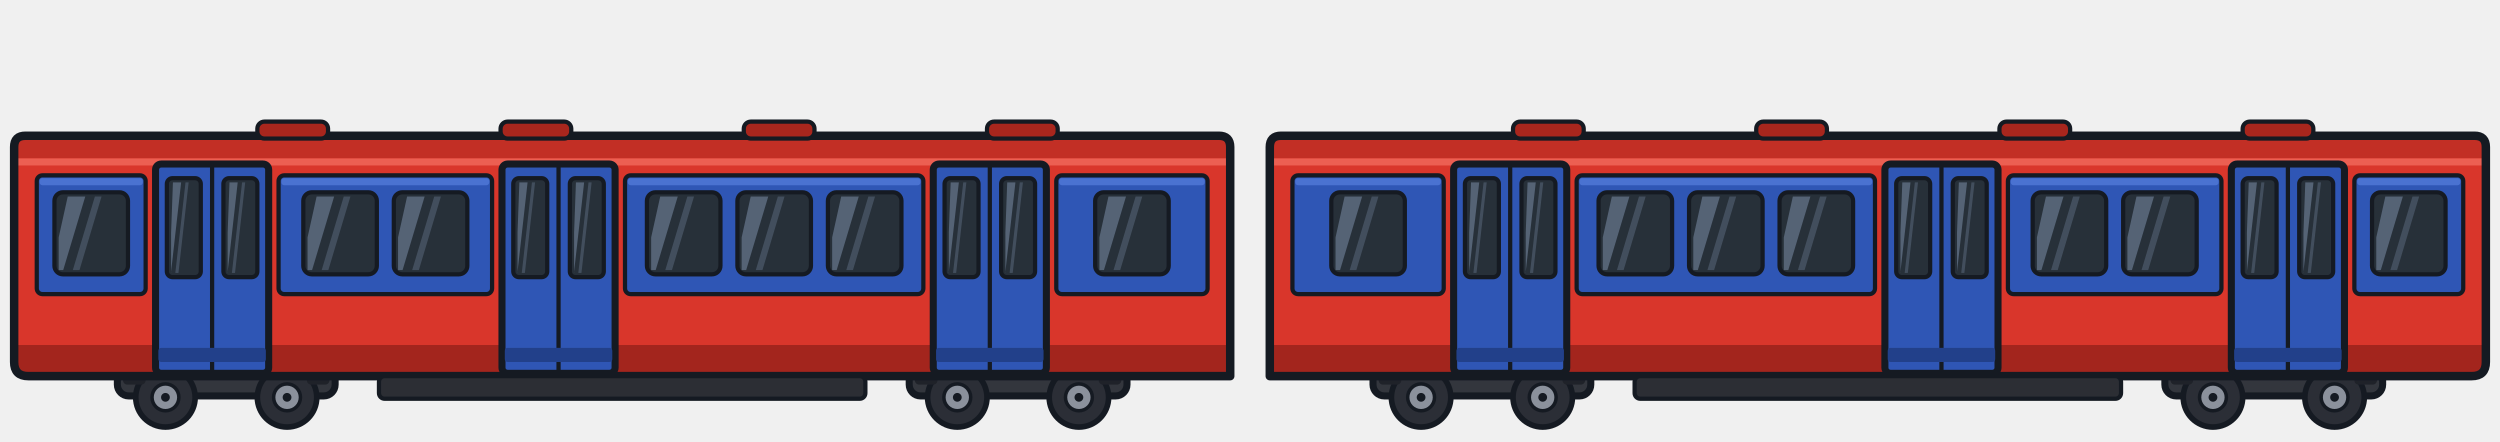
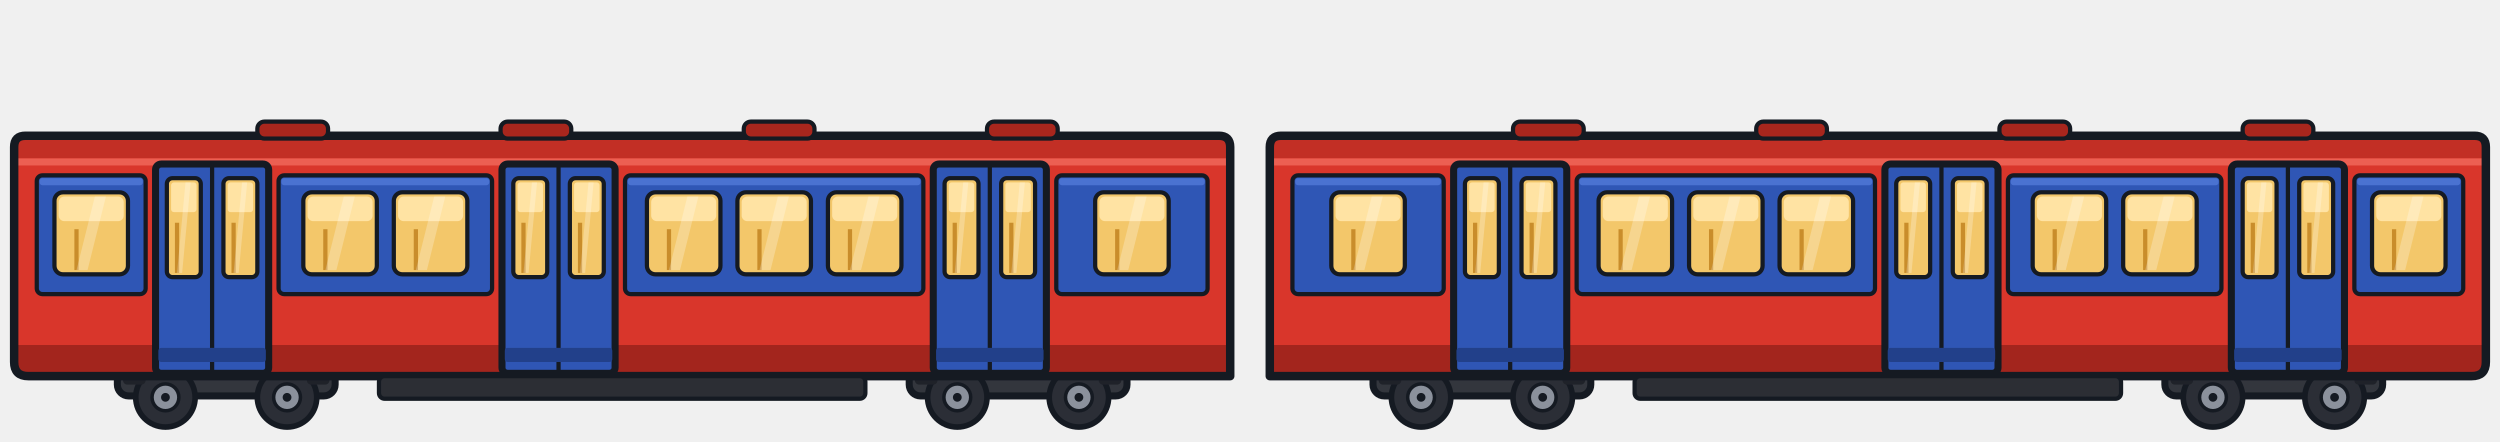
<svg xmlns="http://www.w3.org/2000/svg" viewBox="-10 -40 1768 312" width="1768" height="312">
  <defs>
    <clipPath id="c1">
      <path d="M8,56 L852,56 Q860,56 860,64 L860,226 L10,226 Q0,226 0,216 L0,64 Q0,56 8,56 Z" />
    </clipPath>
    <clipPath id="c2">
      <path d="M1740,56 L896,56 Q888,56 888,64 L888,226 L1738,226 Q1748,226 1748,216 L1748,64 Q1748,56 1740,56 Z" />
    </clipPath>
  </defs>
  <rect x="73.0" y="214.0" width="154.0" height="26.0" rx="8" fill="#33363d" stroke="#151a22" stroke-width="5" stroke-linejoin="round" />
  <circle cx="107.0" cy="241" r="21" fill="#2b2e36" stroke="#151a22" stroke-width="4" />
  <circle cx="107.0" cy="241" r="9.5" fill="#8b919c" stroke="#151a22" stroke-width="2.5" />
  <circle cx="107.0" cy="241" r="3.1" fill="#151a22" />
  <circle cx="193.0" cy="241" r="21" fill="#2b2e36" stroke="#151a22" stroke-width="4" />
  <circle cx="193.0" cy="241" r="9.5" fill="#8b919c" stroke="#151a22" stroke-width="2.5" />
  <circle cx="193.0" cy="241" r="3.1" fill="#151a22" />
  <rect x="136.0" y="204.0" width="28.0" height="18.0" rx="4" fill="#5b616d" stroke="#151a22" stroke-width="3" stroke-linejoin="round" />
  <rect x="77.0" y="222.0" width="16.0" height="10.0" rx="3" fill="#1f2229" />
  <rect x="207.0" y="222.0" width="16.0" height="10.0" rx="3" fill="#1f2229" />
  <rect x="633.0" y="214.0" width="154.0" height="26.0" rx="8" fill="#33363d" stroke="#151a22" stroke-width="5" stroke-linejoin="round" />
  <circle cx="667.0" cy="241" r="21" fill="#2b2e36" stroke="#151a22" stroke-width="4" />
  <circle cx="667.0" cy="241" r="9.5" fill="#8b919c" stroke="#151a22" stroke-width="2.5" />
  <circle cx="667.0" cy="241" r="3.1" fill="#151a22" />
  <circle cx="753.0" cy="241" r="21" fill="#2b2e36" stroke="#151a22" stroke-width="4" />
  <circle cx="753.0" cy="241" r="9.5" fill="#8b919c" stroke="#151a22" stroke-width="2.5" />
  <circle cx="753.0" cy="241" r="3.1" fill="#151a22" />
  <rect x="696.0" y="204.0" width="28.0" height="18.0" rx="4" fill="#5b616d" stroke="#151a22" stroke-width="3" stroke-linejoin="round" />
  <rect x="637.0" y="222.0" width="16.0" height="10.0" rx="3" fill="#1f2229" />
  <rect x="767.0" y="222.0" width="16.0" height="10.0" rx="3" fill="#1f2229" />
  <rect x="961.0" y="214.0" width="154.0" height="26.0" rx="8" fill="#33363d" stroke="#151a22" stroke-width="5" stroke-linejoin="round" />
  <circle cx="995.0" cy="241" r="21" fill="#2b2e36" stroke="#151a22" stroke-width="4" />
  <circle cx="995.0" cy="241" r="9.5" fill="#8b919c" stroke="#151a22" stroke-width="2.5" />
  <circle cx="995.0" cy="241" r="3.1" fill="#151a22" />
  <circle cx="1081.0" cy="241" r="21" fill="#2b2e36" stroke="#151a22" stroke-width="4" />
  <circle cx="1081.0" cy="241" r="9.5" fill="#8b919c" stroke="#151a22" stroke-width="2.5" />
  <circle cx="1081.0" cy="241" r="3.1" fill="#151a22" />
  <rect x="1024.0" y="204.0" width="28.0" height="18.0" rx="4" fill="#5b616d" stroke="#151a22" stroke-width="3" stroke-linejoin="round" />
  <rect x="965.0" y="222.0" width="16.0" height="10.0" rx="3" fill="#1f2229" />
  <rect x="1095.0" y="222.0" width="16.0" height="10.0" rx="3" fill="#1f2229" />
  <rect x="1521.0" y="214.0" width="154.0" height="26.0" rx="8" fill="#33363d" stroke="#151a22" stroke-width="5" stroke-linejoin="round" />
  <circle cx="1555.0" cy="241" r="21" fill="#2b2e36" stroke="#151a22" stroke-width="4" />
  <circle cx="1555.0" cy="241" r="9.5" fill="#8b919c" stroke="#151a22" stroke-width="2.5" />
  <circle cx="1555.0" cy="241" r="3.1" fill="#151a22" />
  <circle cx="1641.0" cy="241" r="21" fill="#2b2e36" stroke="#151a22" stroke-width="4" />
  <circle cx="1641.0" cy="241" r="9.5" fill="#8b919c" stroke="#151a22" stroke-width="2.5" />
  <circle cx="1641.0" cy="241" r="3.1" fill="#151a22" />
  <rect x="1584.0" y="204.0" width="28.0" height="18.0" rx="4" fill="#5b616d" stroke="#151a22" stroke-width="3" stroke-linejoin="round" />
  <rect x="1525.0" y="222.0" width="16.0" height="10.0" rx="3" fill="#1f2229" />
  <rect x="1655.0" y="222.0" width="16.0" height="10.0" rx="3" fill="#1f2229" />
  <path d="M8,56 L852,56 Q860,56 860,64 L860,226 L10,226 Q0,226 0,216 L0,64 Q0,56 8,56 Z" fill="#d9362b" />
  <g clip-path="url(#c1)">
    <rect x="-20.0" y="46.0" width="900.0" height="26.0" rx="0" fill="#c22f25" />
    <rect x="-20.0" y="72.0" width="900.0" height="5.0" rx="0" fill="#ec5f52" />
    <rect x="-20.0" y="204.0" width="900.0" height="28.0" rx="0" fill="#a3251d" />
    <rect x="16.0" y="84.0" width="77.0" height="84.0" rx="4" fill="#2f56b5" stroke="#151a22" stroke-width="3" stroke-linejoin="round" />
    <rect x="18.0" y="86.0" width="73.0" height="5.0" rx="2" fill="#4a72d1" />
-     <rect x="28.5" y="96.0" width="52.0" height="58.0" rx="6" fill="#273039" stroke="#151a22" stroke-width="3" stroke-linejoin="round" />
-     <path d="M37.9,99 L50.3,99 L34.7,151 L31.5,151 L31.5,127.9 Z" fill="#64748a" opacity=".75" />
-     <path d="M57.1,99 L61.8,99 L46.2,151 L41.5,151 Z" fill="#64748a" opacity=".45" />
+     <rect x="28.5" y="96.0" width="52.0" height="58.0" rx="6" fill="#f3c76a" stroke="#151a22" stroke-width="3" stroke-linejoin="round" />
+     <rect x="31.5" y="99.0" width="46.0" height="17.4" rx="4" fill="#ffe3a3" />
+     <line x1="44.1" y1="122.1" x2="44.1" y2="151.0" stroke="#c98d2b" stroke-width="3" />
+     <path d="M57.1,99 L64.9,99 L51.9,151 L44.1,151 Z" fill="#ffffff" opacity=".25" />
    <rect x="187.0" y="84.0" width="151.0" height="84.0" rx="4" fill="#2f56b5" stroke="#151a22" stroke-width="3" stroke-linejoin="round" />
    <rect x="189.0" y="86.0" width="147.0" height="5.0" rx="2" fill="#4a72d1" />
-     <rect x="204.5" y="96.0" width="52.0" height="58.0" rx="6" fill="#273039" stroke="#151a22" stroke-width="3" stroke-linejoin="round" />
-     <path d="M213.9,99 L226.3,99 L210.7,151 L207.5,151 L207.5,127.9 Z" fill="#64748a" opacity=".75" />
-     <path d="M233.1,99 L237.8,99 L222.2,151 L217.5,151 Z" fill="#64748a" opacity=".45" />
-     <rect x="268.5" y="96.0" width="52.0" height="58.0" rx="6" fill="#273039" stroke="#151a22" stroke-width="3" stroke-linejoin="round" />
-     <path d="M277.9,99 L290.3,99 L274.7,151 L271.5,151 L271.5,127.9 Z" fill="#64748a" opacity=".75" />
-     <path d="M297.1,99 L301.8,99 L286.2,151 L281.5,151 Z" fill="#64748a" opacity=".45" />
+     <rect x="204.5" y="96.0" width="52.0" height="58.0" rx="6" fill="#f3c76a" stroke="#151a22" stroke-width="3" stroke-linejoin="round" />
+     <rect x="207.5" y="99.0" width="46.0" height="17.4" rx="4" fill="#ffe3a3" />
+     <line x1="220.1" y1="122.1" x2="220.1" y2="151.0" stroke="#c98d2b" stroke-width="3" />
+     <path d="M233.1,99 L240.9,99 L227.9,151 L220.1,151 Z" fill="#ffffff" opacity=".25" />
+     <rect x="268.5" y="96.0" width="52.0" height="58.0" rx="6" fill="#f3c76a" stroke="#151a22" stroke-width="3" stroke-linejoin="round" />
+     <rect x="271.5" y="99.0" width="46.0" height="17.4" rx="4" fill="#ffe3a3" />
+     <line x1="284.1" y1="122.1" x2="284.1" y2="151.0" stroke="#c98d2b" stroke-width="3" />
+     <path d="M297.1,99 L304.9,99 L291.9,151 L284.1,151 Z" fill="#ffffff" opacity=".25" />
    <rect x="432.0" y="84.0" width="211.0" height="84.0" rx="4" fill="#2f56b5" stroke="#151a22" stroke-width="3" stroke-linejoin="round" />
    <rect x="434.0" y="86.0" width="207.0" height="5.0" rx="2" fill="#4a72d1" />
-     <rect x="447.5" y="96.0" width="52.0" height="58.0" rx="6" fill="#273039" stroke="#151a22" stroke-width="3" stroke-linejoin="round" />
-     <path d="M456.9,99 L469.3,99 L453.7,151 L450.5,151 L450.5,127.9 Z" fill="#64748a" opacity=".75" />
-     <path d="M476.1,99 L480.8,99 L465.2,151 L460.5,151 Z" fill="#64748a" opacity=".45" />
-     <rect x="511.5" y="96.0" width="52.0" height="58.0" rx="6" fill="#273039" stroke="#151a22" stroke-width="3" stroke-linejoin="round" />
-     <path d="M520.9,99 L533.3,99 L517.7,151 L514.5,151 L514.5,127.9 Z" fill="#64748a" opacity=".75" />
-     <path d="M540.1,99 L544.8,99 L529.2,151 L524.5,151 Z" fill="#64748a" opacity=".45" />
-     <rect x="575.5" y="96.0" width="52.0" height="58.0" rx="6" fill="#273039" stroke="#151a22" stroke-width="3" stroke-linejoin="round" />
-     <path d="M584.9,99 L597.3,99 L581.7,151 L578.5,151 L578.5,127.9 Z" fill="#64748a" opacity=".75" />
-     <path d="M604.1,99 L608.8,99 L593.2,151 L588.5,151 Z" fill="#64748a" opacity=".45" />
+     <rect x="447.5" y="96.0" width="52.0" height="58.0" rx="6" fill="#f3c76a" stroke="#151a22" stroke-width="3" stroke-linejoin="round" />
+     <rect x="450.5" y="99.0" width="46.0" height="17.4" rx="4" fill="#ffe3a3" />
+     <line x1="463.1" y1="122.1" x2="463.1" y2="151.0" stroke="#c98d2b" stroke-width="3" />
+     <path d="M476.1,99 L483.9,99 L470.9,151 L463.1,151 Z" fill="#ffffff" opacity=".25" />
+     <rect x="511.5" y="96.0" width="52.0" height="58.0" rx="6" fill="#f3c76a" stroke="#151a22" stroke-width="3" stroke-linejoin="round" />
+     <rect x="514.5" y="99.0" width="46.0" height="17.4" rx="4" fill="#ffe3a3" />
+     <line x1="527.1" y1="122.1" x2="527.1" y2="151.0" stroke="#c98d2b" stroke-width="3" />
+     <path d="M540.1,99 L547.9,99 L534.9,151 L527.1,151 Z" fill="#ffffff" opacity=".25" />
+     <rect x="575.5" y="96.0" width="52.0" height="58.0" rx="6" fill="#f3c76a" stroke="#151a22" stroke-width="3" stroke-linejoin="round" />
+     <rect x="578.5" y="99.0" width="46.0" height="17.4" rx="4" fill="#ffe3a3" />
+     <line x1="591.1" y1="122.1" x2="591.1" y2="151.0" stroke="#c98d2b" stroke-width="3" />
+     <path d="M604.1,99 L611.9,99 L598.9,151 L591.1,151 Z" fill="#ffffff" opacity=".25" />
    <rect x="737.0" y="84.0" width="107.0" height="84.0" rx="4" fill="#2f56b5" stroke="#151a22" stroke-width="3" stroke-linejoin="round" />
    <rect x="739.0" y="86.0" width="103.0" height="5.0" rx="2" fill="#4a72d1" />
-     <rect x="764.5" y="96.0" width="52.0" height="58.0" rx="6" fill="#273039" stroke="#151a22" stroke-width="3" stroke-linejoin="round" />
-     <path d="M773.9,99 L786.3,99 L770.7,151 L767.5,151 L767.5,127.9 Z" fill="#64748a" opacity=".75" />
-     <path d="M793.1,99 L797.8,99 L782.2,151 L777.5,151 Z" fill="#64748a" opacity=".45" />
+     <rect x="764.5" y="96.0" width="52.0" height="58.0" rx="6" fill="#f3c76a" stroke="#151a22" stroke-width="3" stroke-linejoin="round" />
+     <rect x="767.5" y="99.0" width="46.0" height="17.4" rx="4" fill="#ffe3a3" />
+     <line x1="780.1" y1="122.1" x2="780.1" y2="151.0" stroke="#c98d2b" stroke-width="3" />
+     <path d="M793.1,99 L800.9,99 L787.9,151 L780.1,151 Z" fill="#ffffff" opacity=".25" />
    <rect x="100.0" y="76.0" width="80.0" height="148.0" rx="4" fill="#2f56b5" stroke="#151a22" stroke-width="5" stroke-linejoin="round" />
    <line x1="140" y1="78" x2="140" y2="224" stroke="#151a22" stroke-width="3" />
-     <rect x="108.0" y="86.0" width="24.0" height="70.0" rx="4" fill="#273039" stroke="#151a22" stroke-width="3" stroke-linejoin="round" />
-     <path d="M112.3,89 L118.1,89 L110.9,153 L111.0,153 L111.0,124.5 Z" fill="#64748a" opacity=".75" />
-     <path d="M121.2,89 L123.4,89 L116.2,153 L114.0,153 Z" fill="#64748a" opacity=".45" />
-     <rect x="148.0" y="86.0" width="24.0" height="70.0" rx="4" fill="#273039" stroke="#151a22" stroke-width="3" stroke-linejoin="round" />
-     <path d="M152.3,89 L158.1,89 L150.9,153 L151.0,153 L151.0,124.5 Z" fill="#64748a" opacity=".75" />
-     <path d="M161.2,89 L163.4,89 L156.2,153 L154.0,153 Z" fill="#64748a" opacity=".45" />
+     <rect x="108.0" y="86.0" width="24.0" height="70.0" rx="4" fill="#f3c76a" stroke="#151a22" stroke-width="3" stroke-linejoin="round" />
+     <rect x="111.0" y="89.0" width="18.0" height="21.0" rx="2" fill="#ffe3a3" />
+     <line x1="115.2" y1="117.5" x2="115.2" y2="153.0" stroke="#c98d2b" stroke-width="3" />
+     <path d="M121.2,89 L124.8,89 L118.8,153 L115.2,153 Z" fill="#ffffff" opacity=".25" />
+     <rect x="148.0" y="86.0" width="24.0" height="70.0" rx="4" fill="#f3c76a" stroke="#151a22" stroke-width="3" stroke-linejoin="round" />
+     <rect x="151.0" y="89.0" width="18.0" height="21.0" rx="2" fill="#ffe3a3" />
+     <line x1="155.2" y1="117.5" x2="155.2" y2="153.0" stroke="#c98d2b" stroke-width="3" />
+     <path d="M161.2,89 L164.8,89 L158.8,153 L155.2,153 Z" fill="#ffffff" opacity=".25" />
    <rect x="102.0" y="206.0" width="76.0" height="10.0" rx="2" fill="#22408a" />
    <rect x="345.0" y="76.0" width="80.0" height="148.0" rx="4" fill="#2f56b5" stroke="#151a22" stroke-width="5" stroke-linejoin="round" />
    <line x1="385" y1="78" x2="385" y2="224" stroke="#151a22" stroke-width="3" />
-     <rect x="353.0" y="86.0" width="24.0" height="70.0" rx="4" fill="#273039" stroke="#151a22" stroke-width="3" stroke-linejoin="round" />
-     <path d="M357.3,89 L363.1,89 L355.9,153 L356.0,153 L356.0,124.5 Z" fill="#64748a" opacity=".75" />
-     <path d="M366.2,89 L368.4,89 L361.2,153 L359.0,153 Z" fill="#64748a" opacity=".45" />
-     <rect x="393.0" y="86.0" width="24.0" height="70.0" rx="4" fill="#273039" stroke="#151a22" stroke-width="3" stroke-linejoin="round" />
-     <path d="M397.3,89 L403.1,89 L395.9,153 L396.0,153 L396.0,124.5 Z" fill="#64748a" opacity=".75" />
-     <path d="M406.2,89 L408.4,89 L401.2,153 L399.0,153 Z" fill="#64748a" opacity=".45" />
+     <rect x="353.0" y="86.0" width="24.0" height="70.0" rx="4" fill="#f3c76a" stroke="#151a22" stroke-width="3" stroke-linejoin="round" />
+     <rect x="356.0" y="89.0" width="18.0" height="21.0" rx="2" fill="#ffe3a3" />
+     <line x1="360.2" y1="117.5" x2="360.2" y2="153.0" stroke="#c98d2b" stroke-width="3" />
+     <path d="M366.2,89 L369.8,89 L363.8,153 L360.2,153 Z" fill="#ffffff" opacity=".25" />
+     <rect x="393.0" y="86.0" width="24.0" height="70.0" rx="4" fill="#f3c76a" stroke="#151a22" stroke-width="3" stroke-linejoin="round" />
+     <rect x="396.0" y="89.0" width="18.0" height="21.0" rx="2" fill="#ffe3a3" />
+     <line x1="400.2" y1="117.5" x2="400.2" y2="153.0" stroke="#c98d2b" stroke-width="3" />
+     <path d="M406.2,89 L409.8,89 L403.8,153 L400.2,153 Z" fill="#ffffff" opacity=".25" />
    <rect x="347.0" y="206.0" width="76.0" height="10.0" rx="2" fill="#22408a" />
    <rect x="650.0" y="76.0" width="80.0" height="148.0" rx="4" fill="#2f56b5" stroke="#151a22" stroke-width="5" stroke-linejoin="round" />
    <line x1="690" y1="78" x2="690" y2="224" stroke="#151a22" stroke-width="3" />
-     <rect x="658.0" y="86.0" width="24.0" height="70.0" rx="4" fill="#273039" stroke="#151a22" stroke-width="3" stroke-linejoin="round" />
-     <path d="M662.3,89 L668.1,89 L660.9,153 L661.0,153 L661.0,124.5 Z" fill="#64748a" opacity=".75" />
-     <path d="M671.2,89 L673.4,89 L666.2,153 L664.0,153 Z" fill="#64748a" opacity=".45" />
-     <rect x="698.0" y="86.0" width="24.0" height="70.0" rx="4" fill="#273039" stroke="#151a22" stroke-width="3" stroke-linejoin="round" />
-     <path d="M702.3,89 L708.1,89 L700.9,153 L701.0,153 L701.0,124.5 Z" fill="#64748a" opacity=".75" />
-     <path d="M711.2,89 L713.4,89 L706.2,153 L704.0,153 Z" fill="#64748a" opacity=".45" />
+     <rect x="658.0" y="86.0" width="24.0" height="70.0" rx="4" fill="#f3c76a" stroke="#151a22" stroke-width="3" stroke-linejoin="round" />
+     <rect x="661.0" y="89.0" width="18.0" height="21.0" rx="2" fill="#ffe3a3" />
+     <line x1="665.2" y1="117.5" x2="665.2" y2="153.0" stroke="#c98d2b" stroke-width="3" />
+     <path d="M671.2,89 L674.8,89 L668.8,153 L665.2,153 Z" fill="#ffffff" opacity=".25" />
+     <rect x="698.0" y="86.0" width="24.0" height="70.0" rx="4" fill="#f3c76a" stroke="#151a22" stroke-width="3" stroke-linejoin="round" />
+     <rect x="701.0" y="89.0" width="18.0" height="21.0" rx="2" fill="#ffe3a3" />
+     <line x1="705.2" y1="117.5" x2="705.2" y2="153.0" stroke="#c98d2b" stroke-width="3" />
+     <path d="M711.2,89 L714.8,89 L708.8,153 L705.2,153 Z" fill="#ffffff" opacity=".25" />
    <rect x="652.0" y="206.0" width="76.0" height="10.0" rx="2" fill="#22408a" />
  </g>
  <path d="M8,56 L852,56 Q860,56 860,64 L860,226 L10,226 Q0,226 0,216 L0,64 Q0,56 8,56 Z" fill="none" stroke="#151a22" stroke-width="6" stroke-linejoin="round" />
  <rect x="172.0" y="46.0" width="50.0" height="12.0" rx="5" fill="#a8261d" stroke="#151a22" stroke-width="3" stroke-linejoin="round" />
  <rect x="344.0" y="46.0" width="50.0" height="12.0" rx="5" fill="#a8261d" stroke="#151a22" stroke-width="3" stroke-linejoin="round" />
  <rect x="516.0" y="46.0" width="50.0" height="12.0" rx="5" fill="#a8261d" stroke="#151a22" stroke-width="3" stroke-linejoin="round" />
  <rect x="688.0" y="46.0" width="50.0" height="12.0" rx="5" fill="#a8261d" stroke="#151a22" stroke-width="3" stroke-linejoin="round" />
  <rect x="258.0" y="226.0" width="344.0" height="16.0" rx="4" fill="#2c2e34" stroke="#151a22" stroke-width="3" stroke-linejoin="round" />
  <path d="M1740,56 L896,56 Q888,56 888,64 L888,226 L1738,226 Q1748,226 1748,216 L1748,64 Q1748,56 1740,56 Z" fill="#d9362b" />
  <g clip-path="url(#c2)">
    <rect x="868.0" y="46.0" width="900.0" height="26.0" rx="0" fill="#c22f25" />
    <rect x="868.0" y="72.0" width="900.0" height="5.0" rx="0" fill="#ec5f52" />
    <rect x="868.0" y="204.0" width="900.0" height="28.0" rx="0" fill="#a3251d" />
    <rect x="904.0" y="84.0" width="107.0" height="84.0" rx="4" fill="#2f56b5" stroke="#151a22" stroke-width="3" stroke-linejoin="round" />
    <rect x="906.0" y="86.0" width="103.0" height="5.0" rx="2" fill="#4a72d1" />
-     <rect x="931.5" y="96.0" width="52.0" height="58.0" rx="6" fill="#273039" stroke="#151a22" stroke-width="3" stroke-linejoin="round" />
-     <path d="M940.9,99 L953.3,99 L937.7,151 L934.5,151 L934.5,127.9 Z" fill="#64748a" opacity=".75" />
-     <path d="M960.1,99 L964.8,99 L949.2,151 L944.5,151 Z" fill="#64748a" opacity=".45" />
+     <rect x="931.5" y="96.0" width="52.0" height="58.0" rx="6" fill="#f3c76a" stroke="#151a22" stroke-width="3" stroke-linejoin="round" />
+     <rect x="934.5" y="99.0" width="46.0" height="17.4" rx="4" fill="#ffe3a3" />
+     <line x1="947.1" y1="122.1" x2="947.1" y2="151.0" stroke="#c98d2b" stroke-width="3" />
+     <path d="M960.1,99 L967.9,99 L954.9,151 L947.1,151 Z" fill="#ffffff" opacity=".25" />
    <rect x="1105.0" y="84.0" width="211.0" height="84.0" rx="4" fill="#2f56b5" stroke="#151a22" stroke-width="3" stroke-linejoin="round" />
    <rect x="1107.0" y="86.0" width="207.0" height="5.0" rx="2" fill="#4a72d1" />
-     <rect x="1120.5" y="96.0" width="52.0" height="58.0" rx="6" fill="#273039" stroke="#151a22" stroke-width="3" stroke-linejoin="round" />
-     <path d="M1129.9,99 L1142.3,99 L1126.7,151 L1123.5,151 L1123.5,127.9 Z" fill="#64748a" opacity=".75" />
-     <path d="M1149.1,99 L1153.8,99 L1138.2,151 L1133.5,151 Z" fill="#64748a" opacity=".45" />
-     <rect x="1184.5" y="96.0" width="52.0" height="58.0" rx="6" fill="#273039" stroke="#151a22" stroke-width="3" stroke-linejoin="round" />
-     <path d="M1193.9,99 L1206.3,99 L1190.7,151 L1187.5,151 L1187.5,127.9 Z" fill="#64748a" opacity=".75" />
-     <path d="M1213.1,99 L1217.8,99 L1202.2,151 L1197.5,151 Z" fill="#64748a" opacity=".45" />
-     <rect x="1248.5" y="96.0" width="52.0" height="58.0" rx="6" fill="#273039" stroke="#151a22" stroke-width="3" stroke-linejoin="round" />
-     <path d="M1257.9,99 L1270.3,99 L1254.7,151 L1251.5,151 L1251.5,127.9 Z" fill="#64748a" opacity=".75" />
-     <path d="M1277.1,99 L1281.8,99 L1266.2,151 L1261.5,151 Z" fill="#64748a" opacity=".45" />
+     <rect x="1120.5" y="96.0" width="52.0" height="58.0" rx="6" fill="#f3c76a" stroke="#151a22" stroke-width="3" stroke-linejoin="round" />
+     <rect x="1123.5" y="99.0" width="46.0" height="17.4" rx="4" fill="#ffe3a3" />
+     <line x1="1136.1" y1="122.1" x2="1136.1" y2="151.0" stroke="#c98d2b" stroke-width="3" />
+     <path d="M1149.1,99 L1156.9,99 L1143.9,151 L1136.1,151 Z" fill="#ffffff" opacity=".25" />
+     <rect x="1184.5" y="96.0" width="52.0" height="58.0" rx="6" fill="#f3c76a" stroke="#151a22" stroke-width="3" stroke-linejoin="round" />
+     <rect x="1187.5" y="99.0" width="46.0" height="17.4" rx="4" fill="#ffe3a3" />
+     <line x1="1200.1" y1="122.1" x2="1200.1" y2="151.0" stroke="#c98d2b" stroke-width="3" />
+     <path d="M1213.1,99 L1220.9,99 L1207.9,151 L1200.1,151 Z" fill="#ffffff" opacity=".25" />
+     <rect x="1248.5" y="96.0" width="52.0" height="58.0" rx="6" fill="#f3c76a" stroke="#151a22" stroke-width="3" stroke-linejoin="round" />
+     <rect x="1251.5" y="99.0" width="46.0" height="17.4" rx="4" fill="#ffe3a3" />
+     <line x1="1264.1" y1="122.1" x2="1264.1" y2="151.0" stroke="#c98d2b" stroke-width="3" />
+     <path d="M1277.1,99 L1284.9,99 L1271.9,151 L1264.1,151 Z" fill="#ffffff" opacity=".25" />
    <rect x="1410.0" y="84.0" width="151.0" height="84.0" rx="4" fill="#2f56b5" stroke="#151a22" stroke-width="3" stroke-linejoin="round" />
    <rect x="1412.0" y="86.0" width="147.0" height="5.0" rx="2" fill="#4a72d1" />
-     <rect x="1427.5" y="96.0" width="52.0" height="58.0" rx="6" fill="#273039" stroke="#151a22" stroke-width="3" stroke-linejoin="round" />
-     <path d="M1436.9,99 L1449.3,99 L1433.7,151 L1430.5,151 L1430.5,127.9 Z" fill="#64748a" opacity=".75" />
-     <path d="M1456.1,99 L1460.8,99 L1445.2,151 L1440.5,151 Z" fill="#64748a" opacity=".45" />
-     <rect x="1491.5" y="96.0" width="52.0" height="58.0" rx="6" fill="#273039" stroke="#151a22" stroke-width="3" stroke-linejoin="round" />
-     <path d="M1500.9,99 L1513.3,99 L1497.7,151 L1494.5,151 L1494.5,127.9 Z" fill="#64748a" opacity=".75" />
-     <path d="M1520.1,99 L1524.8,99 L1509.2,151 L1504.5,151 Z" fill="#64748a" opacity=".45" />
+     <rect x="1427.5" y="96.0" width="52.0" height="58.0" rx="6" fill="#f3c76a" stroke="#151a22" stroke-width="3" stroke-linejoin="round" />
+     <rect x="1430.5" y="99.0" width="46.0" height="17.4" rx="4" fill="#ffe3a3" />
+     <line x1="1443.1" y1="122.1" x2="1443.1" y2="151.0" stroke="#c98d2b" stroke-width="3" />
+     <path d="M1456.1,99 L1463.9,99 L1450.9,151 L1443.1,151 Z" fill="#ffffff" opacity=".25" />
+     <rect x="1491.5" y="96.0" width="52.0" height="58.0" rx="6" fill="#f3c76a" stroke="#151a22" stroke-width="3" stroke-linejoin="round" />
+     <rect x="1494.5" y="99.0" width="46.0" height="17.4" rx="4" fill="#ffe3a3" />
+     <line x1="1507.1" y1="122.1" x2="1507.1" y2="151.0" stroke="#c98d2b" stroke-width="3" />
+     <path d="M1520.1,99 L1527.9,99 L1514.9,151 L1507.1,151 Z" fill="#ffffff" opacity=".25" />
    <rect x="1655.0" y="84.0" width="77.0" height="84.0" rx="4" fill="#2f56b5" stroke="#151a22" stroke-width="3" stroke-linejoin="round" />
    <rect x="1657.0" y="86.0" width="73.0" height="5.0" rx="2" fill="#4a72d1" />
-     <rect x="1667.5" y="96.0" width="52.0" height="58.0" rx="6" fill="#273039" stroke="#151a22" stroke-width="3" stroke-linejoin="round" />
-     <path d="M1676.9,99 L1689.3,99 L1673.7,151 L1670.5,151 L1670.5,127.9 Z" fill="#64748a" opacity=".75" />
-     <path d="M1696.1,99 L1700.8,99 L1685.2,151 L1680.5,151 Z" fill="#64748a" opacity=".45" />
+     <rect x="1667.5" y="96.0" width="52.0" height="58.0" rx="6" fill="#f3c76a" stroke="#151a22" stroke-width="3" stroke-linejoin="round" />
+     <rect x="1670.5" y="99.0" width="46.0" height="17.4" rx="4" fill="#ffe3a3" />
+     <line x1="1683.1" y1="122.1" x2="1683.1" y2="151.0" stroke="#c98d2b" stroke-width="3" />
+     <path d="M1696.1,99 L1703.9,99 L1690.9,151 L1683.1,151 Z" fill="#ffffff" opacity=".25" />
    <rect x="1018.0" y="76.0" width="80.0" height="148.0" rx="4" fill="#2f56b5" stroke="#151a22" stroke-width="5" stroke-linejoin="round" />
    <line x1="1058" y1="78" x2="1058" y2="224" stroke="#151a22" stroke-width="3" />
-     <rect x="1026.0" y="86.0" width="24.0" height="70.0" rx="4" fill="#273039" stroke="#151a22" stroke-width="3" stroke-linejoin="round" />
-     <path d="M1030.3,89 L1036.1,89 L1028.9,153 L1029.0,153 L1029.0,124.5 Z" fill="#64748a" opacity=".75" />
-     <path d="M1039.2,89 L1041.4,89 L1034.2,153 L1032.0,153 Z" fill="#64748a" opacity=".45" />
-     <rect x="1066.0" y="86.0" width="24.0" height="70.0" rx="4" fill="#273039" stroke="#151a22" stroke-width="3" stroke-linejoin="round" />
-     <path d="M1070.3,89 L1076.1,89 L1068.9,153 L1069.0,153 L1069.0,124.5 Z" fill="#64748a" opacity=".75" />
-     <path d="M1079.2,89 L1081.4,89 L1074.2,153 L1072.0,153 Z" fill="#64748a" opacity=".45" />
+     <rect x="1026.0" y="86.0" width="24.0" height="70.0" rx="4" fill="#f3c76a" stroke="#151a22" stroke-width="3" stroke-linejoin="round" />
+     <rect x="1029.0" y="89.0" width="18.0" height="21.0" rx="2" fill="#ffe3a3" />
+     <line x1="1033.2" y1="117.5" x2="1033.2" y2="153.0" stroke="#c98d2b" stroke-width="3" />
+     <path d="M1039.2,89 L1042.8,89 L1036.8,153 L1033.2,153 Z" fill="#ffffff" opacity=".25" />
+     <rect x="1066.0" y="86.0" width="24.0" height="70.0" rx="4" fill="#f3c76a" stroke="#151a22" stroke-width="3" stroke-linejoin="round" />
+     <rect x="1069.0" y="89.0" width="18.0" height="21.0" rx="2" fill="#ffe3a3" />
+     <line x1="1073.2" y1="117.5" x2="1073.2" y2="153.0" stroke="#c98d2b" stroke-width="3" />
+     <path d="M1079.2,89 L1082.8,89 L1076.8,153 L1073.2,153 Z" fill="#ffffff" opacity=".25" />
    <rect x="1020.0" y="206.0" width="76.0" height="10.0" rx="2" fill="#22408a" />
    <rect x="1323.0" y="76.0" width="80.0" height="148.0" rx="4" fill="#2f56b5" stroke="#151a22" stroke-width="5" stroke-linejoin="round" />
    <line x1="1363" y1="78" x2="1363" y2="224" stroke="#151a22" stroke-width="3" />
-     <rect x="1331.0" y="86.0" width="24.0" height="70.0" rx="4" fill="#273039" stroke="#151a22" stroke-width="3" stroke-linejoin="round" />
-     <path d="M1335.3,89 L1341.1,89 L1333.9,153 L1334.0,153 L1334.0,124.5 Z" fill="#64748a" opacity=".75" />
-     <path d="M1344.2,89 L1346.4,89 L1339.2,153 L1337.0,153 Z" fill="#64748a" opacity=".45" />
-     <rect x="1371.0" y="86.0" width="24.0" height="70.0" rx="4" fill="#273039" stroke="#151a22" stroke-width="3" stroke-linejoin="round" />
-     <path d="M1375.3,89 L1381.1,89 L1373.9,153 L1374.0,153 L1374.0,124.5 Z" fill="#64748a" opacity=".75" />
-     <path d="M1384.2,89 L1386.4,89 L1379.2,153 L1377.0,153 Z" fill="#64748a" opacity=".45" />
+     <rect x="1331.0" y="86.0" width="24.0" height="70.0" rx="4" fill="#f3c76a" stroke="#151a22" stroke-width="3" stroke-linejoin="round" />
+     <rect x="1334.0" y="89.0" width="18.0" height="21.0" rx="2" fill="#ffe3a3" />
+     <line x1="1338.2" y1="117.5" x2="1338.2" y2="153.0" stroke="#c98d2b" stroke-width="3" />
+     <path d="M1344.2,89 L1347.8,89 L1341.8,153 L1338.2,153 Z" fill="#ffffff" opacity=".25" />
+     <rect x="1371.0" y="86.0" width="24.0" height="70.0" rx="4" fill="#f3c76a" stroke="#151a22" stroke-width="3" stroke-linejoin="round" />
+     <rect x="1374.0" y="89.0" width="18.0" height="21.0" rx="2" fill="#ffe3a3" />
+     <line x1="1378.2" y1="117.5" x2="1378.2" y2="153.0" stroke="#c98d2b" stroke-width="3" />
+     <path d="M1384.2,89 L1387.8,89 L1381.8,153 L1378.2,153 Z" fill="#ffffff" opacity=".25" />
    <rect x="1325.0" y="206.0" width="76.0" height="10.0" rx="2" fill="#22408a" />
    <rect x="1568.0" y="76.0" width="80.0" height="148.0" rx="4" fill="#2f56b5" stroke="#151a22" stroke-width="5" stroke-linejoin="round" />
    <line x1="1608" y1="78" x2="1608" y2="224" stroke="#151a22" stroke-width="3" />
-     <rect x="1576.0" y="86.0" width="24.0" height="70.0" rx="4" fill="#273039" stroke="#151a22" stroke-width="3" stroke-linejoin="round" />
-     <path d="M1580.3,89 L1586.1,89 L1578.9,153 L1579.0,153 L1579.0,124.5 Z" fill="#64748a" opacity=".75" />
-     <path d="M1589.2,89 L1591.4,89 L1584.2,153 L1582.0,153 Z" fill="#64748a" opacity=".45" />
-     <rect x="1616.0" y="86.0" width="24.0" height="70.0" rx="4" fill="#273039" stroke="#151a22" stroke-width="3" stroke-linejoin="round" />
-     <path d="M1620.3,89 L1626.1,89 L1618.9,153 L1619.0,153 L1619.0,124.5 Z" fill="#64748a" opacity=".75" />
-     <path d="M1629.2,89 L1631.4,89 L1624.2,153 L1622.0,153 Z" fill="#64748a" opacity=".45" />
+     <rect x="1576.0" y="86.0" width="24.0" height="70.0" rx="4" fill="#f3c76a" stroke="#151a22" stroke-width="3" stroke-linejoin="round" />
+     <rect x="1579.0" y="89.0" width="18.0" height="21.0" rx="2" fill="#ffe3a3" />
+     <line x1="1583.2" y1="117.5" x2="1583.2" y2="153.0" stroke="#c98d2b" stroke-width="3" />
+     <path d="M1589.2,89 L1592.8,89 L1586.8,153 L1583.2,153 Z" fill="#ffffff" opacity=".25" />
+     <rect x="1616.0" y="86.0" width="24.0" height="70.0" rx="4" fill="#f3c76a" stroke="#151a22" stroke-width="3" stroke-linejoin="round" />
+     <rect x="1619.0" y="89.0" width="18.0" height="21.0" rx="2" fill="#ffe3a3" />
+     <line x1="1623.2" y1="117.5" x2="1623.2" y2="153.0" stroke="#c98d2b" stroke-width="3" />
+     <path d="M1629.2,89 L1632.8,89 L1626.8,153 L1623.2,153 Z" fill="#ffffff" opacity=".25" />
    <rect x="1570.0" y="206.0" width="76.0" height="10.0" rx="2" fill="#22408a" />
  </g>
  <path d="M1740,56 L896,56 Q888,56 888,64 L888,226 L1738,226 Q1748,226 1748,216 L1748,64 Q1748,56 1740,56 Z" fill="none" stroke="#151a22" stroke-width="6" stroke-linejoin="round" />
  <rect x="1060.0" y="46.0" width="50.0" height="12.0" rx="5" fill="#a8261d" stroke="#151a22" stroke-width="3" stroke-linejoin="round" />
  <rect x="1232.0" y="46.0" width="50.0" height="12.0" rx="5" fill="#a8261d" stroke="#151a22" stroke-width="3" stroke-linejoin="round" />
  <rect x="1404.0" y="46.0" width="50.0" height="12.0" rx="5" fill="#a8261d" stroke="#151a22" stroke-width="3" stroke-linejoin="round" />
  <rect x="1576.0" y="46.0" width="50.0" height="12.0" rx="5" fill="#a8261d" stroke="#151a22" stroke-width="3" stroke-linejoin="round" />
  <rect x="1146.0" y="226.0" width="344.0" height="16.0" rx="4" fill="#2c2e34" stroke="#151a22" stroke-width="3" stroke-linejoin="round" />
</svg>
